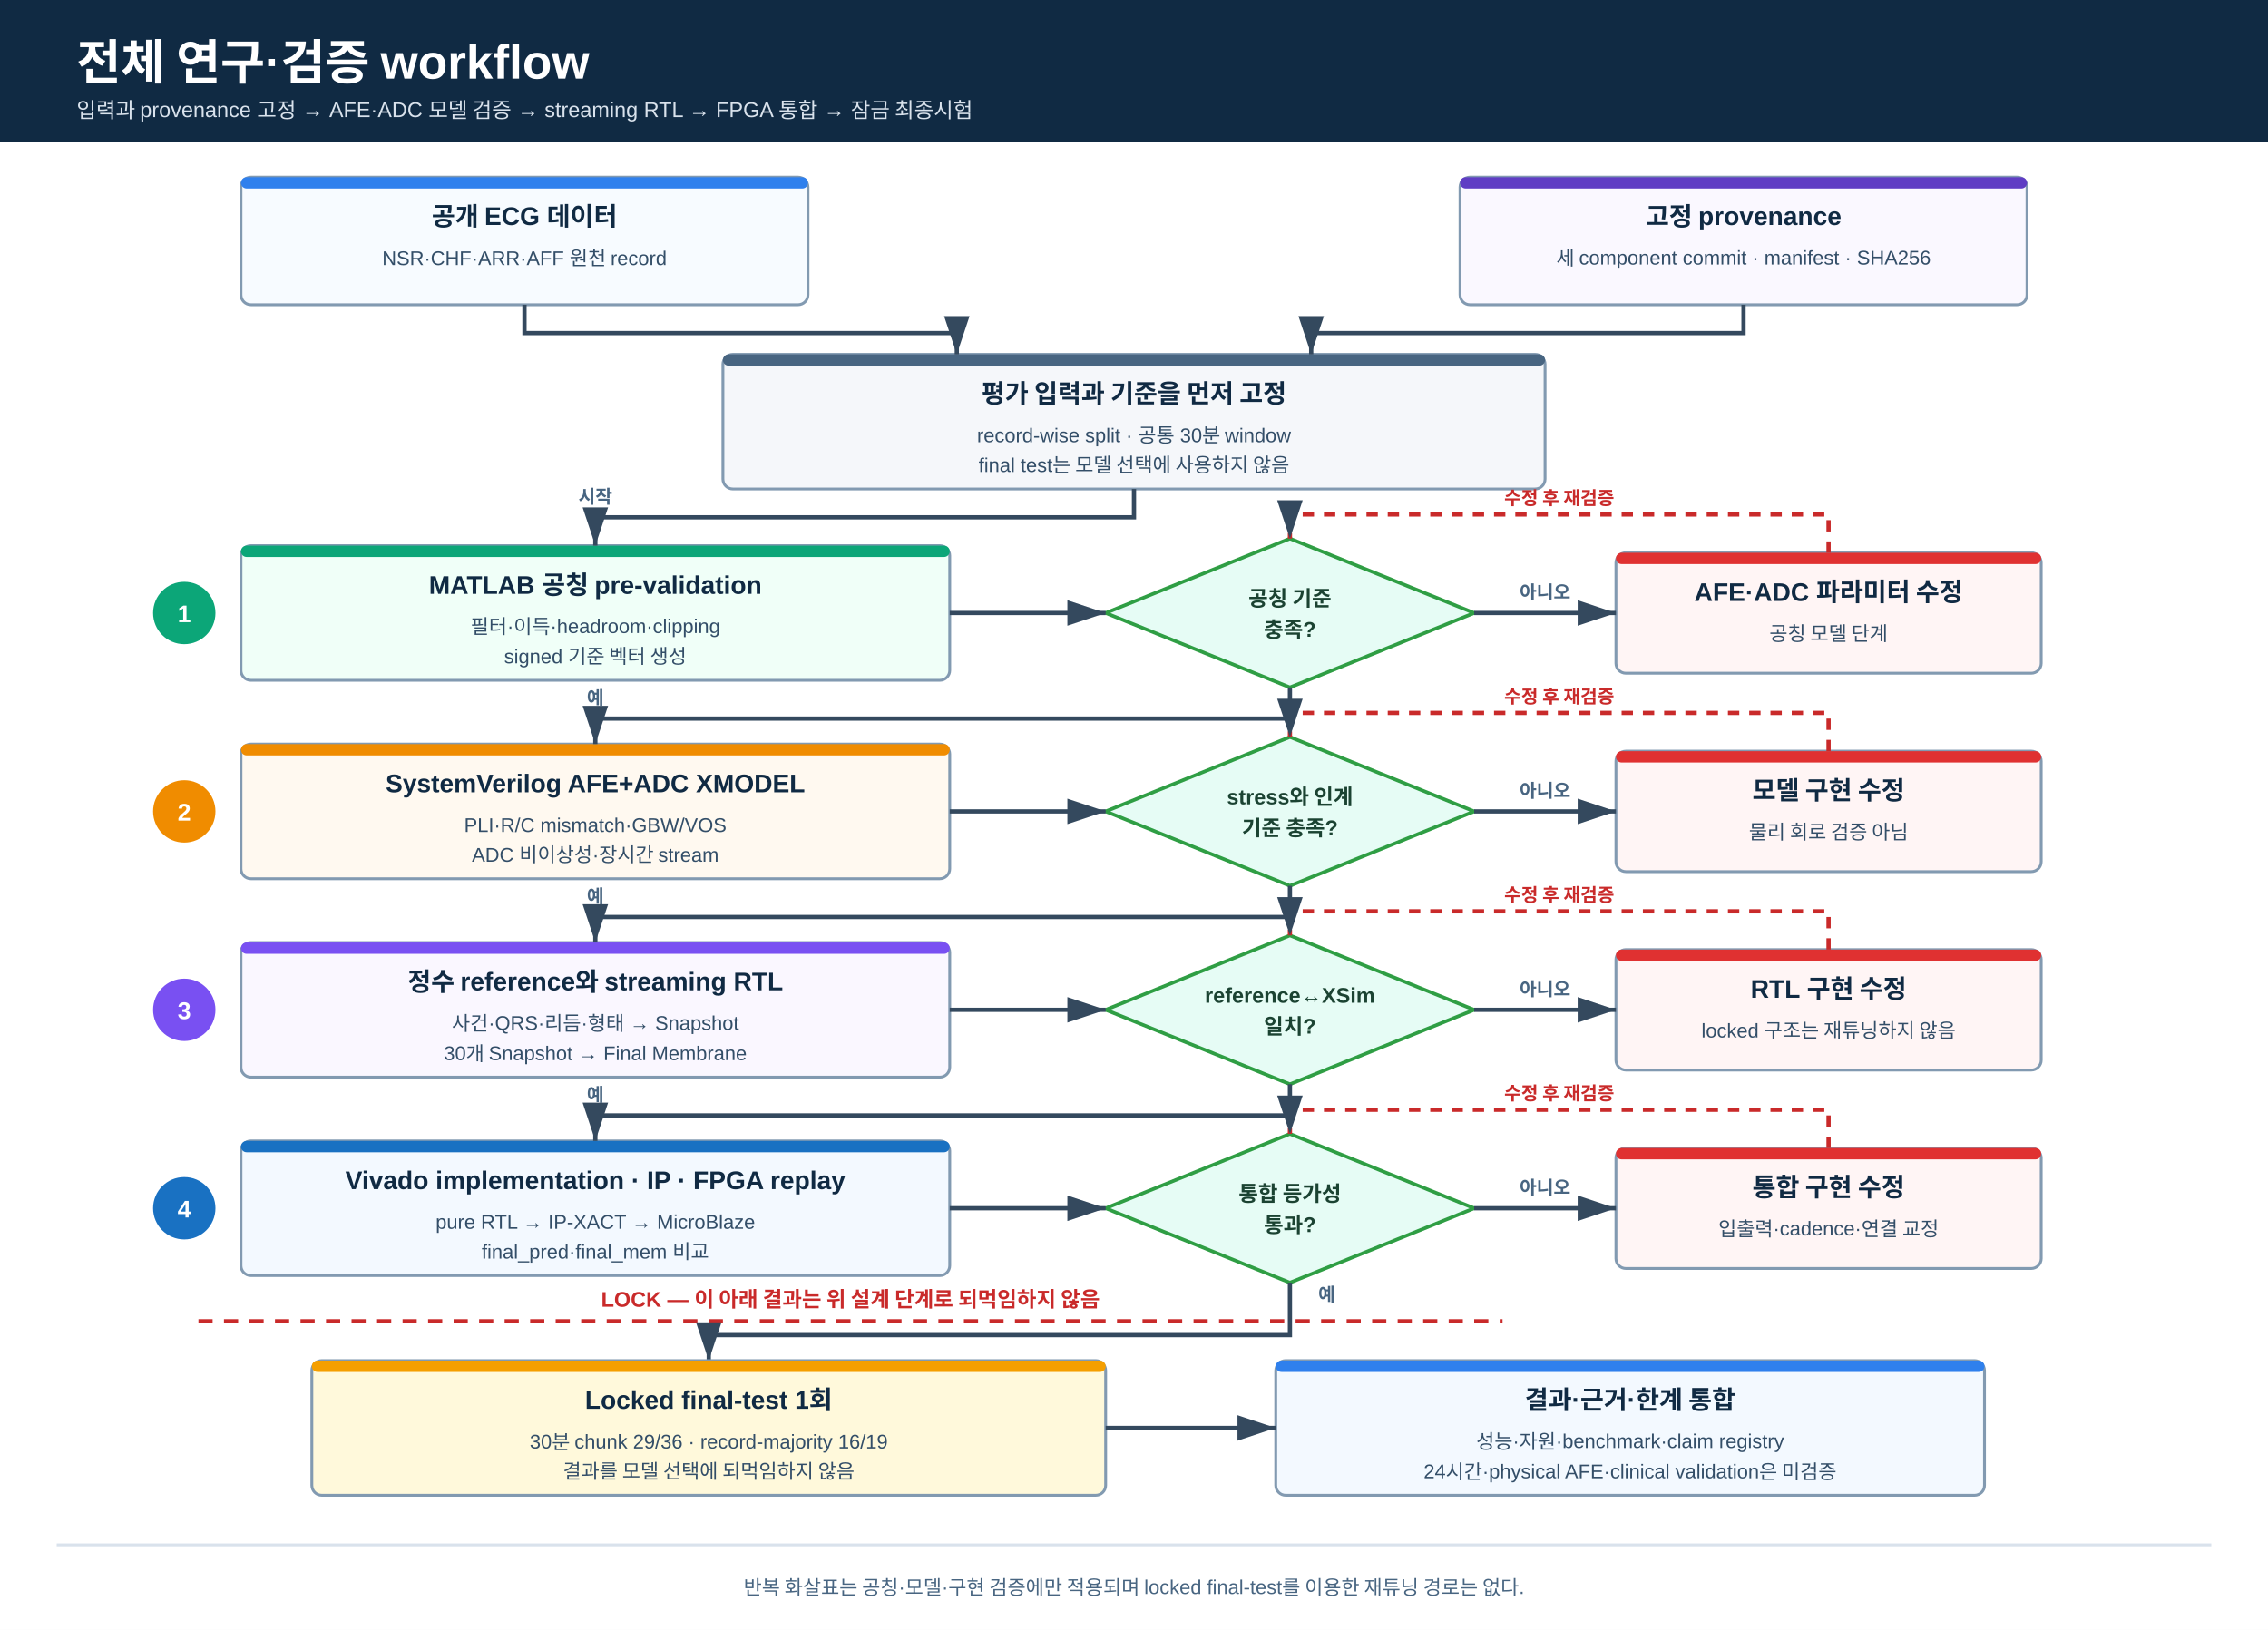
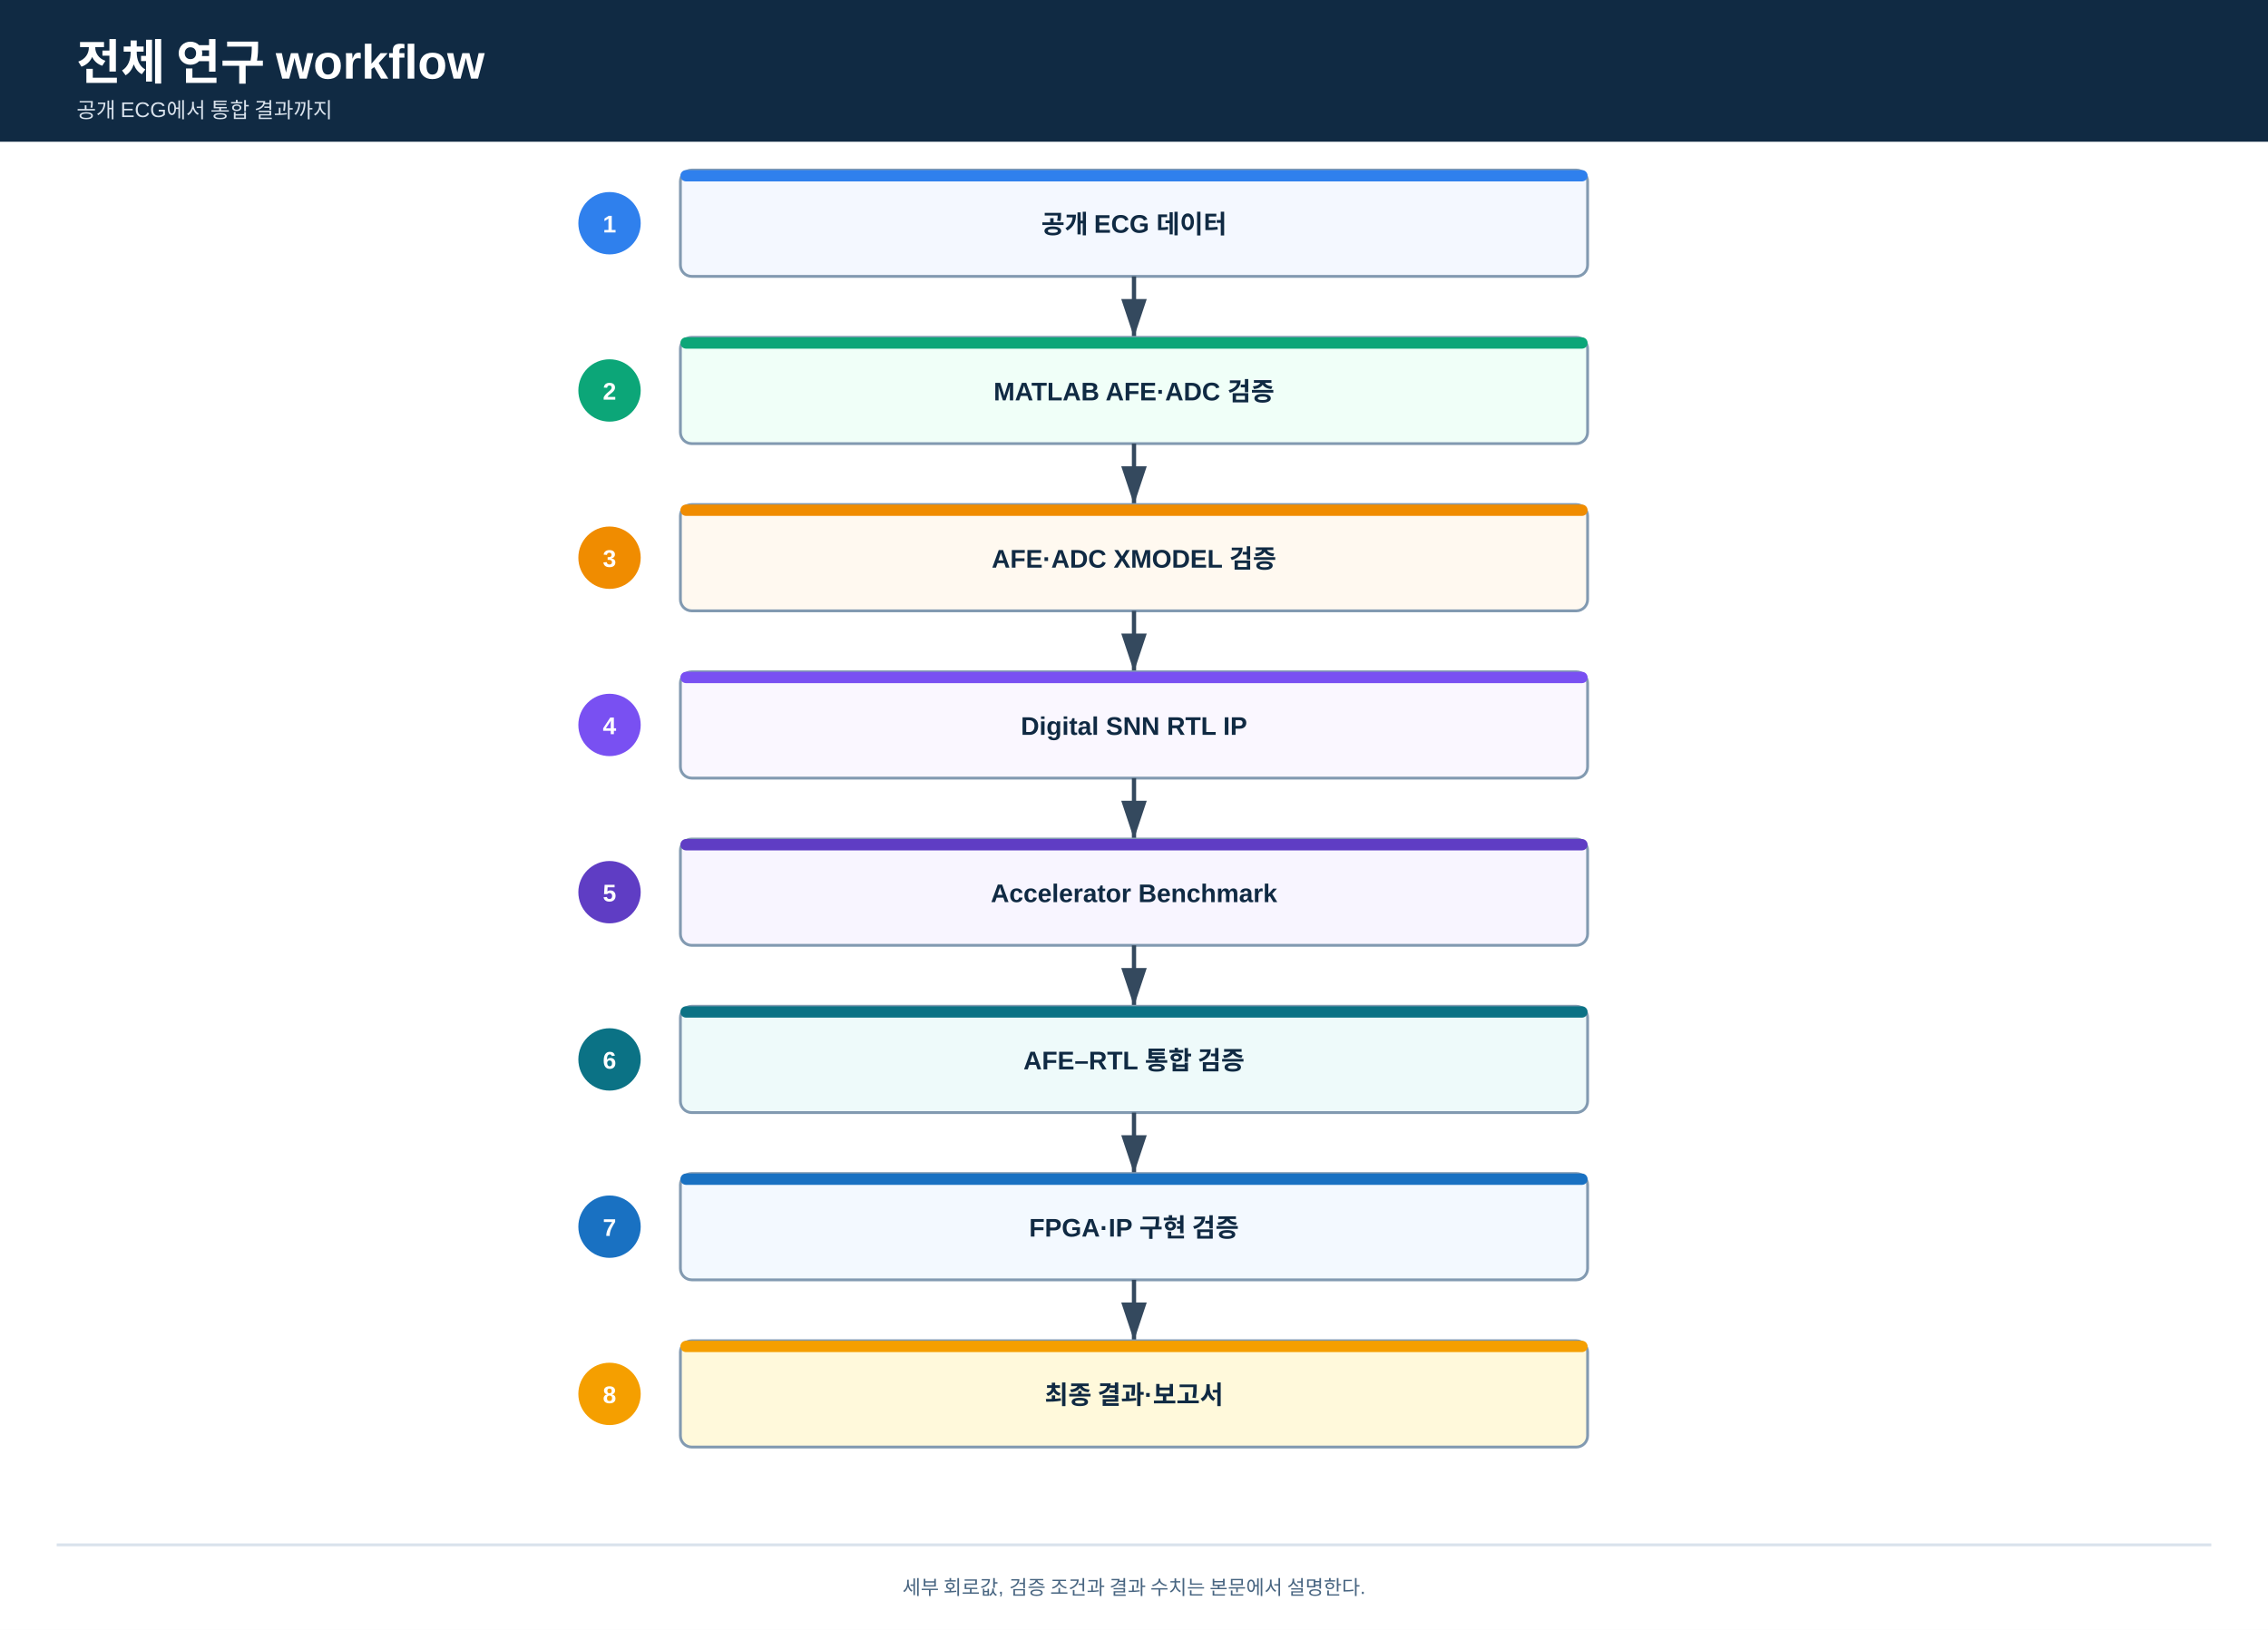
<svg xmlns="http://www.w3.org/2000/svg" width="1600" height="1150" viewBox="0 0 1600 1150">
  <defs>
    <marker id="flow-arrow" markerWidth="10" markerHeight="10" refX="9" refY="3" orient="auto" markerUnits="strokeWidth">
      <path d="M0,0 L0,6 L9,3 z" fill="#34495e" />
    </marker>
  </defs>
  <rect width="1600" height="1150" fill="#ffffff" />
  <rect x="0" y="0" width="1600" height="100" fill="#102a43" />
-   <text x="54" y="56" font-family="Arial, Noto Sans KR, sans-serif" font-size="34" font-weight="700" fill="white">전체 연구·검증 workflow</text>
-   <text x="54" y="83" font-family="Arial, Noto Sans KR, sans-serif" font-size="15" fill="#d9e2ec">입력과 provenance 고정 → AFE·ADC 모델 검증 → streaming RTL → FPGA 통합 → 잠금 최종시험</text>
-   <rect x="170" y="125" width="400" height="90" rx="7" fill="#f7fbff" stroke="#829ab1" stroke-width="2" />
-   <rect x="170" y="125" width="400" height="8" rx="4" fill="#2f80ed" />
-   <text x="370.0" y="159" text-anchor="middle" font-family="Arial, Noto Sans KR, sans-serif" font-size="18" font-weight="700" fill="#102a43">공개 ECG 데이터</text>
-   <text x="370.0" y="187" text-anchor="middle" font-family="Arial, Noto Sans KR, sans-serif" font-size="14" font-weight="400" fill="#334e68">NSR·CHF·ARR·AFF 원천 record</text>
-   <rect x="1030" y="125" width="400" height="90" rx="7" fill="#faf8ff" stroke="#829ab1" stroke-width="2" />
-   <rect x="1030" y="125" width="400" height="8" rx="4" fill="#5f3dc4" />
-   <text x="1230.0" y="159" text-anchor="middle" font-family="Arial, Noto Sans KR, sans-serif" font-size="18" font-weight="700" fill="#102a43">고정 provenance</text>
-   <text x="1230.0" y="187" text-anchor="middle" font-family="Arial, Noto Sans KR, sans-serif" font-size="14" font-weight="400" fill="#334e68">세 component commit · manifest · SHA256</text>
-   <rect x="510" y="250" width="580" height="95" rx="7" fill="#f5f7fa" stroke="#829ab1" stroke-width="2" />
-   <rect x="510" y="250" width="580" height="8" rx="4" fill="#486581" />
-   <text x="800.0" y="284" text-anchor="middle" font-family="Arial, Noto Sans KR, sans-serif" font-size="18" font-weight="700" fill="#102a43">평가 입력과 기준을 먼저 고정</text>
-   <text x="800.0" y="312" text-anchor="middle" font-family="Arial, Noto Sans KR, sans-serif" font-size="14" font-weight="400" fill="#334e68">record-wise split · 공통 30분 window</text>
-   <text x="800.0" y="333" text-anchor="middle" font-family="Arial, Noto Sans KR, sans-serif" font-size="14" font-weight="400" fill="#334e68">final test는 모델 선택에 사용하지 않음</text>
-   <polyline points="370,215 370,235 675,235 675,250" fill="none" stroke="#34495e" stroke-width="3" marker-end="url(#flow-arrow)" />
-   <polyline points="1230,215 1230,235 925,235 925,250" fill="none" stroke="#34495e" stroke-width="3" marker-end="url(#flow-arrow)" />
-   <circle cx="130" cy="432.5" r="22" fill="#0ca678" />
-   <text x="130" y="439" text-anchor="middle" font-family="Arial, Noto Sans KR, sans-serif" font-size="17" font-weight="700" fill="#ffffff">1</text>
-   <rect x="170" y="385" width="500" height="95" rx="7" fill="#f0fff8" stroke="#829ab1" stroke-width="2" />
-   <rect x="170" y="385" width="500" height="8" rx="4" fill="#0ca678" />
-   <text x="420.0" y="419" text-anchor="middle" font-family="Arial, Noto Sans KR, sans-serif" font-size="18" font-weight="700" fill="#102a43">MATLAB 공칭 pre-validation</text>
-   <text x="420.0" y="447" text-anchor="middle" font-family="Arial, Noto Sans KR, sans-serif" font-size="14" font-weight="400" fill="#334e68">필터·이득·headroom·clipping</text>
-   <text x="420.0" y="468" text-anchor="middle" font-family="Arial, Noto Sans KR, sans-serif" font-size="14" font-weight="400" fill="#334e68">signed 기준 벡터 생성</text>
-   <polygon points="910.0,380 1040,432.5 910.0,485 780,432.5" fill="#e6fcf5" stroke="#2f9e44" stroke-width="2.5" />
-   <text x="910.0" y="427.5" text-anchor="middle" font-family="Arial, Noto Sans KR, sans-serif" font-size="15" font-weight="700" fill="#1b4332">공칭 기준</text>
-   <text x="910.0" y="449.5" text-anchor="middle" font-family="Arial, Noto Sans KR, sans-serif" font-size="15" font-weight="700" fill="#1b4332">충족?</text>
-   <rect x="1140" y="390" width="300" height="85" rx="7" fill="#fff5f5" stroke="#829ab1" stroke-width="2" />
-   <rect x="1140" y="390" width="300" height="8" rx="4" fill="#e03131" />
-   <text x="1290.0" y="424" text-anchor="middle" font-family="Arial, Noto Sans KR, sans-serif" font-size="18" font-weight="700" fill="#102a43">AFE·ADC 파라미터 수정</text>
-   <text x="1290.0" y="452" text-anchor="middle" font-family="Arial, Noto Sans KR, sans-serif" font-size="14" font-weight="400" fill="#334e68">공칭 모델 단계</text>
-   <line x1="670" y1="432.5" x2="780" y2="432.5" stroke="#34495e" stroke-width="3" marker-end="url(#flow-arrow)" />
-   <line x1="1040" y1="432.5" x2="1140" y2="432.5" stroke="#34495e" stroke-width="3" marker-end="url(#flow-arrow)" />
-   <text x="1090.0" y="422.5" text-anchor="middle" font-family="Arial, Noto Sans KR, sans-serif" font-size="13" font-weight="600" fill="#486581">아니오</text>
-   <polyline points="1290,390 1290,363 910,363 910,380" fill="none" stroke="#c92a2a" stroke-width="3" marker-end="url(#flow-arrow)" stroke-dasharray="8 7" />
-   <text x="1100" y="356" text-anchor="middle" font-family="Arial, Noto Sans KR, sans-serif" font-size="13" font-weight="600" fill="#c92a2a">수정 후 재검증</text>
-   <polyline points="800,345 800,365 420,365 420,385" fill="none" stroke="#34495e" stroke-width="3" marker-end="url(#flow-arrow)" />
-   <text x="420" y="355" text-anchor="middle" font-family="Arial, Noto Sans KR, sans-serif" font-size="13" font-weight="600" fill="#486581">시작</text>
-   <circle cx="130" cy="572.5" r="22" fill="#f08c00" />
-   <text x="130" y="579" text-anchor="middle" font-family="Arial, Noto Sans KR, sans-serif" font-size="17" font-weight="700" fill="#ffffff">2</text>
-   <rect x="170" y="525" width="500" height="95" rx="7" fill="#fff9f0" stroke="#829ab1" stroke-width="2" />
-   <rect x="170" y="525" width="500" height="8" rx="4" fill="#f08c00" />
-   <text x="420.0" y="559" text-anchor="middle" font-family="Arial, Noto Sans KR, sans-serif" font-size="18" font-weight="700" fill="#102a43">SystemVerilog AFE+ADC XMODEL</text>
-   <text x="420.0" y="587" text-anchor="middle" font-family="Arial, Noto Sans KR, sans-serif" font-size="14" font-weight="400" fill="#334e68">PLI·R/C mismatch·GBW/VOS</text>
-   <text x="420.0" y="608" text-anchor="middle" font-family="Arial, Noto Sans KR, sans-serif" font-size="14" font-weight="400" fill="#334e68">ADC 비이상성·장시간 stream</text>
-   <polygon points="910.0,520 1040,572.5 910.0,625 780,572.5" fill="#e6fcf5" stroke="#2f9e44" stroke-width="2.5" />
-   <text x="910.0" y="567.5" text-anchor="middle" font-family="Arial, Noto Sans KR, sans-serif" font-size="15" font-weight="700" fill="#1b4332">stress와 인계</text>
-   <text x="910.0" y="589.5" text-anchor="middle" font-family="Arial, Noto Sans KR, sans-serif" font-size="15" font-weight="700" fill="#1b4332">기준 충족?</text>
-   <rect x="1140" y="530" width="300" height="85" rx="7" fill="#fff5f5" stroke="#829ab1" stroke-width="2" />
-   <rect x="1140" y="530" width="300" height="8" rx="4" fill="#e03131" />
-   <text x="1290.0" y="564" text-anchor="middle" font-family="Arial, Noto Sans KR, sans-serif" font-size="18" font-weight="700" fill="#102a43">모델 구현 수정</text>
-   <text x="1290.0" y="592" text-anchor="middle" font-family="Arial, Noto Sans KR, sans-serif" font-size="14" font-weight="400" fill="#334e68">물리 회로 검증 아님</text>
-   <line x1="670" y1="572.5" x2="780" y2="572.5" stroke="#34495e" stroke-width="3" marker-end="url(#flow-arrow)" />
-   <line x1="1040" y1="572.5" x2="1140" y2="572.5" stroke="#34495e" stroke-width="3" marker-end="url(#flow-arrow)" />
-   <text x="1090.0" y="562.5" text-anchor="middle" font-family="Arial, Noto Sans KR, sans-serif" font-size="13" font-weight="600" fill="#486581">아니오</text>
-   <polyline points="1290,530 1290,503 910,503 910,520" fill="none" stroke="#c92a2a" stroke-width="3" marker-end="url(#flow-arrow)" stroke-dasharray="8 7" />
-   <text x="1100" y="496" text-anchor="middle" font-family="Arial, Noto Sans KR, sans-serif" font-size="13" font-weight="600" fill="#c92a2a">수정 후 재검증</text>
-   <polyline points="910,485 910,507 420,507 420,525" fill="none" stroke="#34495e" stroke-width="3" marker-end="url(#flow-arrow)" />
-   <text x="420" y="497" text-anchor="middle" font-family="Arial, Noto Sans KR, sans-serif" font-size="13" font-weight="600" fill="#486581">예</text>
-   <circle cx="130" cy="712.5" r="22" fill="#7950f2" />
-   <text x="130" y="719" text-anchor="middle" font-family="Arial, Noto Sans KR, sans-serif" font-size="17" font-weight="700" fill="#ffffff">3</text>
-   <rect x="170" y="665" width="500" height="95" rx="7" fill="#faf7ff" stroke="#829ab1" stroke-width="2" />
-   <rect x="170" y="665" width="500" height="8" rx="4" fill="#7950f2" />
-   <text x="420.0" y="699" text-anchor="middle" font-family="Arial, Noto Sans KR, sans-serif" font-size="18" font-weight="700" fill="#102a43">정수 reference와 streaming RTL</text>
-   <text x="420.0" y="727" text-anchor="middle" font-family="Arial, Noto Sans KR, sans-serif" font-size="14" font-weight="400" fill="#334e68">사건·QRS·리듬·형태 → Snapshot</text>
-   <text x="420.0" y="748" text-anchor="middle" font-family="Arial, Noto Sans KR, sans-serif" font-size="14" font-weight="400" fill="#334e68">30개 Snapshot → Final Membrane</text>
-   <polygon points="910.0,660 1040,712.5 910.0,765 780,712.5" fill="#e6fcf5" stroke="#2f9e44" stroke-width="2.5" />
-   <text x="910.0" y="707.5" text-anchor="middle" font-family="Arial, Noto Sans KR, sans-serif" font-size="15" font-weight="700" fill="#1b4332">reference↔XSim</text>
-   <text x="910.0" y="729.5" text-anchor="middle" font-family="Arial, Noto Sans KR, sans-serif" font-size="15" font-weight="700" fill="#1b4332">일치?</text>
-   <rect x="1140" y="670" width="300" height="85" rx="7" fill="#fff5f5" stroke="#829ab1" stroke-width="2" />
-   <rect x="1140" y="670" width="300" height="8" rx="4" fill="#e03131" />
-   <text x="1290.0" y="704" text-anchor="middle" font-family="Arial, Noto Sans KR, sans-serif" font-size="18" font-weight="700" fill="#102a43">RTL 구현 수정</text>
-   <text x="1290.0" y="732" text-anchor="middle" font-family="Arial, Noto Sans KR, sans-serif" font-size="14" font-weight="400" fill="#334e68">locked 구조는 재튜닝하지 않음</text>
-   <line x1="670" y1="712.5" x2="780" y2="712.5" stroke="#34495e" stroke-width="3" marker-end="url(#flow-arrow)" />
-   <line x1="1040" y1="712.5" x2="1140" y2="712.5" stroke="#34495e" stroke-width="3" marker-end="url(#flow-arrow)" />
-   <text x="1090.0" y="702.5" text-anchor="middle" font-family="Arial, Noto Sans KR, sans-serif" font-size="13" font-weight="600" fill="#486581">아니오</text>
-   <polyline points="1290,670 1290,643 910,643 910,660" fill="none" stroke="#c92a2a" stroke-width="3" marker-end="url(#flow-arrow)" stroke-dasharray="8 7" />
-   <text x="1100" y="636" text-anchor="middle" font-family="Arial, Noto Sans KR, sans-serif" font-size="13" font-weight="600" fill="#c92a2a">수정 후 재검증</text>
-   <polyline points="910,625 910,647 420,647 420,665" fill="none" stroke="#34495e" stroke-width="3" marker-end="url(#flow-arrow)" />
-   <text x="420" y="637" text-anchor="middle" font-family="Arial, Noto Sans KR, sans-serif" font-size="13" font-weight="600" fill="#486581">예</text>
-   <circle cx="130" cy="852.5" r="22" fill="#1971c2" />
-   <text x="130" y="859" text-anchor="middle" font-family="Arial, Noto Sans KR, sans-serif" font-size="17" font-weight="700" fill="#ffffff">4</text>
-   <rect x="170" y="805" width="500" height="95" rx="7" fill="#f3f9ff" stroke="#829ab1" stroke-width="2" />
-   <rect x="170" y="805" width="500" height="8" rx="4" fill="#1971c2" />
-   <text x="420.0" y="839" text-anchor="middle" font-family="Arial, Noto Sans KR, sans-serif" font-size="18" font-weight="700" fill="#102a43">Vivado implementation · IP · FPGA replay</text>
-   <text x="420.0" y="867" text-anchor="middle" font-family="Arial, Noto Sans KR, sans-serif" font-size="14" font-weight="400" fill="#334e68">pure RTL → IP-XACT → MicroBlaze</text>
-   <text x="420.0" y="888" text-anchor="middle" font-family="Arial, Noto Sans KR, sans-serif" font-size="14" font-weight="400" fill="#334e68">final_pred·final_mem 비교</text>
-   <polygon points="910.0,800 1040,852.5 910.0,905 780,852.5" fill="#e6fcf5" stroke="#2f9e44" stroke-width="2.5" />
-   <text x="910.0" y="847.5" text-anchor="middle" font-family="Arial, Noto Sans KR, sans-serif" font-size="15" font-weight="700" fill="#1b4332">통합 등가성</text>
-   <text x="910.0" y="869.5" text-anchor="middle" font-family="Arial, Noto Sans KR, sans-serif" font-size="15" font-weight="700" fill="#1b4332">통과?</text>
-   <rect x="1140" y="810" width="300" height="85" rx="7" fill="#fff5f5" stroke="#829ab1" stroke-width="2" />
-   <rect x="1140" y="810" width="300" height="8" rx="4" fill="#e03131" />
-   <text x="1290.0" y="844" text-anchor="middle" font-family="Arial, Noto Sans KR, sans-serif" font-size="18" font-weight="700" fill="#102a43">통합 구현 수정</text>
-   <text x="1290.0" y="872" text-anchor="middle" font-family="Arial, Noto Sans KR, sans-serif" font-size="14" font-weight="400" fill="#334e68">입출력·cadence·연결 교정</text>
-   <line x1="670" y1="852.5" x2="780" y2="852.5" stroke="#34495e" stroke-width="3" marker-end="url(#flow-arrow)" />
-   <line x1="1040" y1="852.5" x2="1140" y2="852.5" stroke="#34495e" stroke-width="3" marker-end="url(#flow-arrow)" />
-   <text x="1090.0" y="842.5" text-anchor="middle" font-family="Arial, Noto Sans KR, sans-serif" font-size="13" font-weight="600" fill="#486581">아니오</text>
-   <polyline points="1290,810 1290,783 910,783 910,800" fill="none" stroke="#c92a2a" stroke-width="3" marker-end="url(#flow-arrow)" stroke-dasharray="8 7" />
-   <text x="1100" y="776" text-anchor="middle" font-family="Arial, Noto Sans KR, sans-serif" font-size="13" font-weight="600" fill="#c92a2a">수정 후 재검증</text>
-   <polyline points="910,765 910,787 420,787 420,805" fill="none" stroke="#34495e" stroke-width="3" marker-end="url(#flow-arrow)" />
-   <text x="420" y="777" text-anchor="middle" font-family="Arial, Noto Sans KR, sans-serif" font-size="13" font-weight="600" fill="#486581">예</text>
-   <text x="600" y="922" text-anchor="middle" font-family="Arial, Noto Sans KR, sans-serif" font-size="15" font-weight="700" fill="#c92a2a">LOCK — 이 아래 결과는 위 설계 단계로 되먹임하지 않음</text>
-   <line x1="140" y1="932" x2="1060" y2="932" stroke="#c92a2a" stroke-width="2.5" stroke-dasharray="10 8" />
-   <polyline points="910,905 910,942 500,942 500,960" fill="none" stroke="#34495e" stroke-width="3" marker-end="url(#flow-arrow)" />
-   <text x="930" y="918" text-anchor="start" font-family="Arial, Noto Sans KR, sans-serif" font-size="13" font-weight="600" fill="#486581">예</text>
-   <rect x="220" y="960" width="560" height="95" rx="7" fill="#fff9db" stroke="#829ab1" stroke-width="2" />
-   <rect x="220" y="960" width="560" height="8" rx="4" fill="#f59f00" />
-   <text x="500.0" y="994" text-anchor="middle" font-family="Arial, Noto Sans KR, sans-serif" font-size="18" font-weight="700" fill="#102a43">Locked final-test 1회</text>
-   <text x="500.0" y="1022" text-anchor="middle" font-family="Arial, Noto Sans KR, sans-serif" font-size="14" font-weight="400" fill="#334e68">30분 chunk 29/36 · record-majority 16/19</text>
-   <text x="500.0" y="1043" text-anchor="middle" font-family="Arial, Noto Sans KR, sans-serif" font-size="14" font-weight="400" fill="#334e68">결과를 모델 선택에 되먹임하지 않음</text>
-   <rect x="900" y="960" width="500" height="95" rx="7" fill="#f3f9ff" stroke="#829ab1" stroke-width="2" />
-   <rect x="900" y="960" width="500" height="8" rx="4" fill="#2f80ed" />
-   <text x="1150.0" y="994" text-anchor="middle" font-family="Arial, Noto Sans KR, sans-serif" font-size="18" font-weight="700" fill="#102a43">결과·근거·한계 통합</text>
-   <text x="1150.0" y="1022" text-anchor="middle" font-family="Arial, Noto Sans KR, sans-serif" font-size="14" font-weight="400" fill="#334e68">성능·자원·benchmark·claim registry</text>
-   <text x="1150.0" y="1043" text-anchor="middle" font-family="Arial, Noto Sans KR, sans-serif" font-size="14" font-weight="400" fill="#334e68">24시간·physical AFE·clinical validation은 미검증</text>
-   <line x1="780" y1="1007.5" x2="900" y2="1007.5" stroke="#34495e" stroke-width="3" marker-end="url(#flow-arrow)" />
+   <text x="54" y="56" font-family="Arial, Noto Sans KR, sans-serif" font-size="34" font-weight="700" fill="white">전체 연구 workflow</text>
+   <text x="54" y="83" font-family="Arial, Noto Sans KR, sans-serif" font-size="15" fill="#d9e2ec">공개 ECG에서 통합 결과까지</text>
+   <circle cx="430" cy="157.5" r="22" fill="#2f80ed" />
+   <text x="430" y="164" text-anchor="middle" font-family="Arial, Noto Sans KR, sans-serif" font-size="17" font-weight="700" fill="#ffffff">1</text>
+   <rect x="480" y="120" width="640" height="75" rx="8" fill="#f4f8ff" stroke="#829ab1" stroke-width="2" />
+   <rect x="480" y="120" width="640" height="8" rx="4" fill="#2f80ed" />
+   <text x="800.0" y="164.5" text-anchor="middle" font-family="Arial, Noto Sans KR, sans-serif" font-size="18" font-weight="700" fill="#102a43">공개 ECG 데이터</text>
+   <line x1="800" y1="195" x2="800" y2="238" stroke="#34495e" stroke-width="3" marker-end="url(#flow-arrow)" />
+   <circle cx="430" cy="275.5" r="22" fill="#0ca678" />
+   <text x="430" y="282" text-anchor="middle" font-family="Arial, Noto Sans KR, sans-serif" font-size="17" font-weight="700" fill="#ffffff">2</text>
+   <rect x="480" y="238" width="640" height="75" rx="8" fill="#f0fff8" stroke="#829ab1" stroke-width="2" />
+   <rect x="480" y="238" width="640" height="8" rx="4" fill="#0ca678" />
+   <text x="800.0" y="282.5" text-anchor="middle" font-family="Arial, Noto Sans KR, sans-serif" font-size="18" font-weight="700" fill="#102a43">MATLAB AFE·ADC 검증</text>
+   <line x1="800" y1="313" x2="800" y2="356" stroke="#34495e" stroke-width="3" marker-end="url(#flow-arrow)" />
+   <circle cx="430" cy="393.5" r="22" fill="#f08c00" />
+   <text x="430" y="400" text-anchor="middle" font-family="Arial, Noto Sans KR, sans-serif" font-size="17" font-weight="700" fill="#ffffff">3</text>
+   <rect x="480" y="356" width="640" height="75" rx="8" fill="#fff9f0" stroke="#829ab1" stroke-width="2" />
+   <rect x="480" y="356" width="640" height="8" rx="4" fill="#f08c00" />
+   <text x="800.0" y="400.5" text-anchor="middle" font-family="Arial, Noto Sans KR, sans-serif" font-size="18" font-weight="700" fill="#102a43">AFE·ADC XMODEL 검증</text>
+   <line x1="800" y1="431" x2="800" y2="474" stroke="#34495e" stroke-width="3" marker-end="url(#flow-arrow)" />
+   <circle cx="430" cy="511.5" r="22" fill="#7950f2" />
+   <text x="430" y="518" text-anchor="middle" font-family="Arial, Noto Sans KR, sans-serif" font-size="17" font-weight="700" fill="#ffffff">4</text>
+   <rect x="480" y="474" width="640" height="75" rx="8" fill="#faf7ff" stroke="#829ab1" stroke-width="2" />
+   <rect x="480" y="474" width="640" height="8" rx="4" fill="#7950f2" />
+   <text x="800.0" y="518.5" text-anchor="middle" font-family="Arial, Noto Sans KR, sans-serif" font-size="18" font-weight="700" fill="#102a43">Digital SNN RTL IP</text>
+   <line x1="800" y1="549" x2="800" y2="592" stroke="#34495e" stroke-width="3" marker-end="url(#flow-arrow)" />
+   <circle cx="430" cy="629.5" r="22" fill="#5f3dc4" />
+   <text x="430" y="636" text-anchor="middle" font-family="Arial, Noto Sans KR, sans-serif" font-size="17" font-weight="700" fill="#ffffff">5</text>
+   <rect x="480" y="592" width="640" height="75" rx="8" fill="#f8f5ff" stroke="#829ab1" stroke-width="2" />
+   <rect x="480" y="592" width="640" height="8" rx="4" fill="#5f3dc4" />
+   <text x="800.0" y="636.5" text-anchor="middle" font-family="Arial, Noto Sans KR, sans-serif" font-size="18" font-weight="700" fill="#102a43">Accelerator Benchmark</text>
+   <line x1="800" y1="667" x2="800" y2="710" stroke="#34495e" stroke-width="3" marker-end="url(#flow-arrow)" />
+   <circle cx="430" cy="747.5" r="22" fill="#0b7285" />
+   <text x="430" y="754" text-anchor="middle" font-family="Arial, Noto Sans KR, sans-serif" font-size="17" font-weight="700" fill="#ffffff">6</text>
+   <rect x="480" y="710" width="640" height="75" rx="8" fill="#eefafa" stroke="#829ab1" stroke-width="2" />
+   <rect x="480" y="710" width="640" height="8" rx="4" fill="#0b7285" />
+   <text x="800.0" y="754.5" text-anchor="middle" font-family="Arial, Noto Sans KR, sans-serif" font-size="18" font-weight="700" fill="#102a43">AFE–RTL 통합 검증</text>
+   <line x1="800" y1="785" x2="800" y2="828" stroke="#34495e" stroke-width="3" marker-end="url(#flow-arrow)" />
+   <circle cx="430" cy="865.5" r="22" fill="#1971c2" />
+   <text x="430" y="872" text-anchor="middle" font-family="Arial, Noto Sans KR, sans-serif" font-size="17" font-weight="700" fill="#ffffff">7</text>
+   <rect x="480" y="828" width="640" height="75" rx="8" fill="#f3f9ff" stroke="#829ab1" stroke-width="2" />
+   <rect x="480" y="828" width="640" height="8" rx="4" fill="#1971c2" />
+   <text x="800.0" y="872.5" text-anchor="middle" font-family="Arial, Noto Sans KR, sans-serif" font-size="18" font-weight="700" fill="#102a43">FPGA·IP 구현 검증</text>
+   <line x1="800" y1="903" x2="800" y2="946" stroke="#34495e" stroke-width="3" marker-end="url(#flow-arrow)" />
+   <circle cx="430" cy="983.5" r="22" fill="#f59f00" />
+   <text x="430" y="990" text-anchor="middle" font-family="Arial, Noto Sans KR, sans-serif" font-size="17" font-weight="700" fill="#ffffff">8</text>
+   <rect x="480" y="946" width="640" height="75" rx="8" fill="#fff9db" stroke="#829ab1" stroke-width="2" />
+   <rect x="480" y="946" width="640" height="8" rx="4" fill="#f59f00" />
+   <text x="800.0" y="990.5" text-anchor="middle" font-family="Arial, Noto Sans KR, sans-serif" font-size="18" font-weight="700" fill="#102a43">최종 결과·보고서</text>
  <line x1="40" y1="1090" x2="1560" y2="1090" stroke="#d9e2ec" stroke-width="2" />
-   <text x="800" y="1125" text-anchor="middle" font-family="Arial, Noto Sans KR, sans-serif" font-size="14" font-weight="400" fill="#486581">반복 화살표는 공칭·모델·구현 검증에만 적용되며 locked final-test를 이용한 재튜닝 경로는 없다.</text>
+   <text x="800" y="1125" text-anchor="middle" font-family="Arial, Noto Sans KR, sans-serif" font-size="14" font-weight="400" fill="#486581">세부 회로값, 검증 조건과 결과 수치는 본문에서 설명한다.</text>
</svg>
